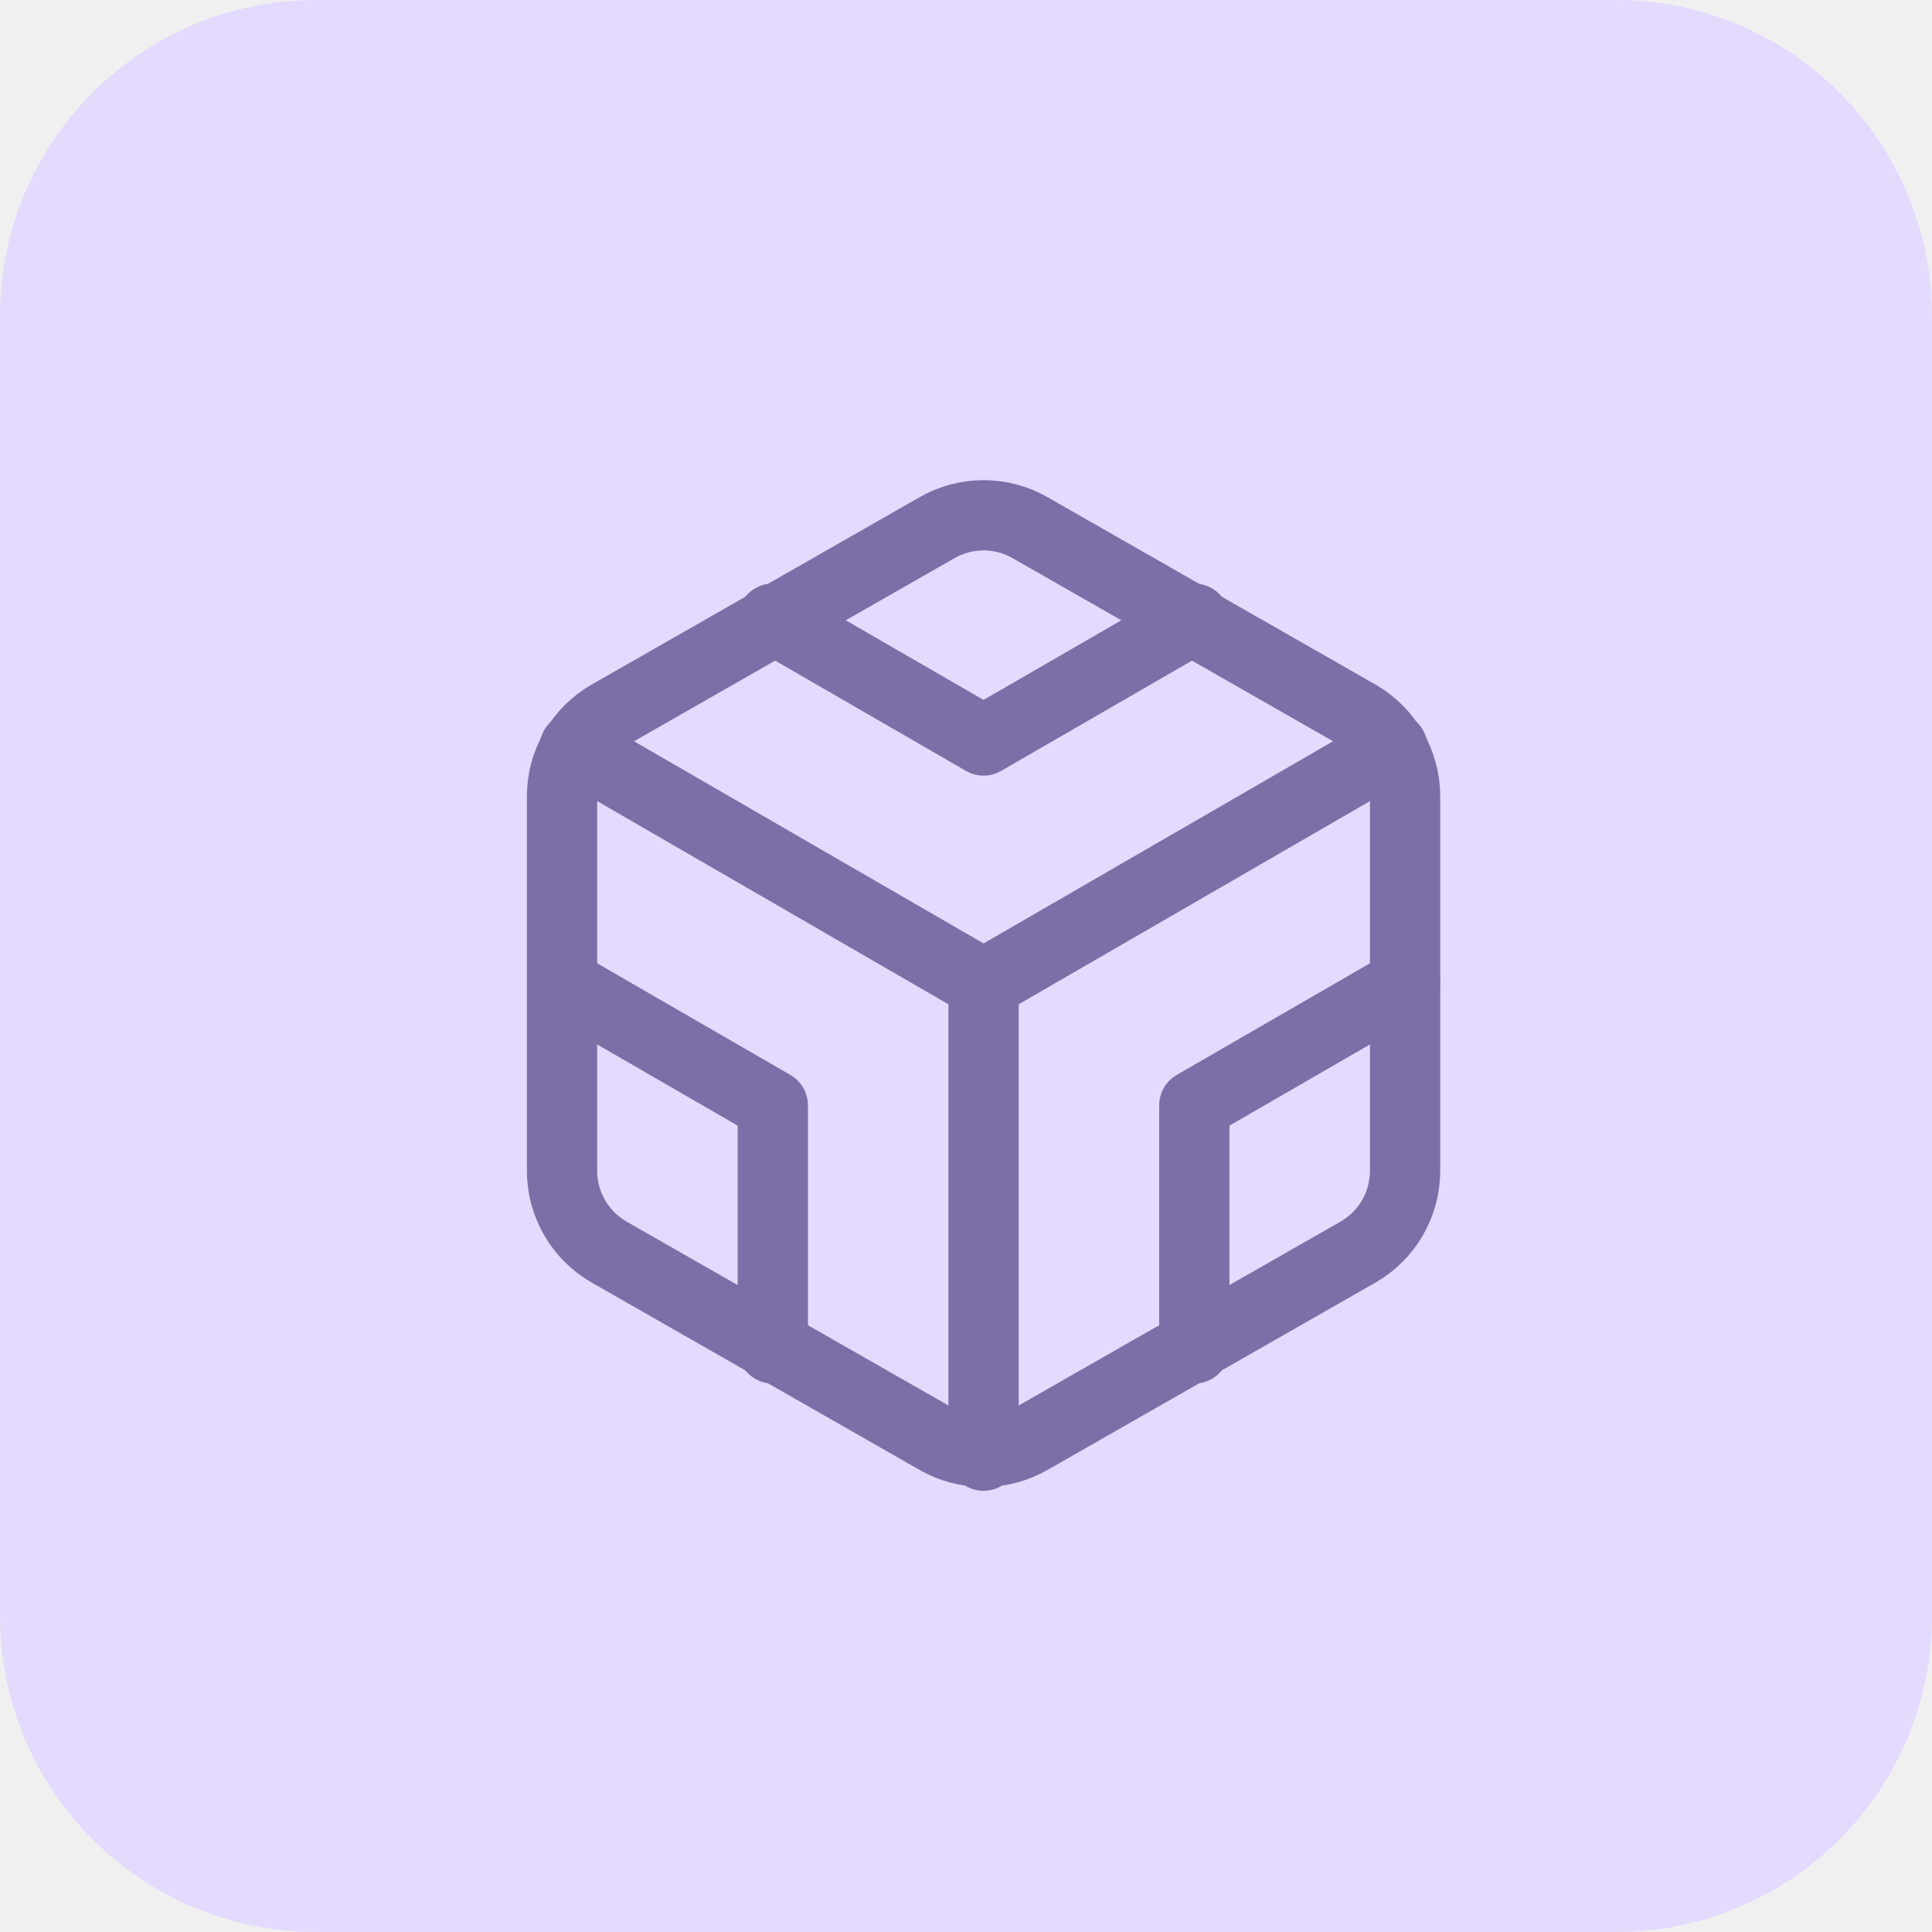
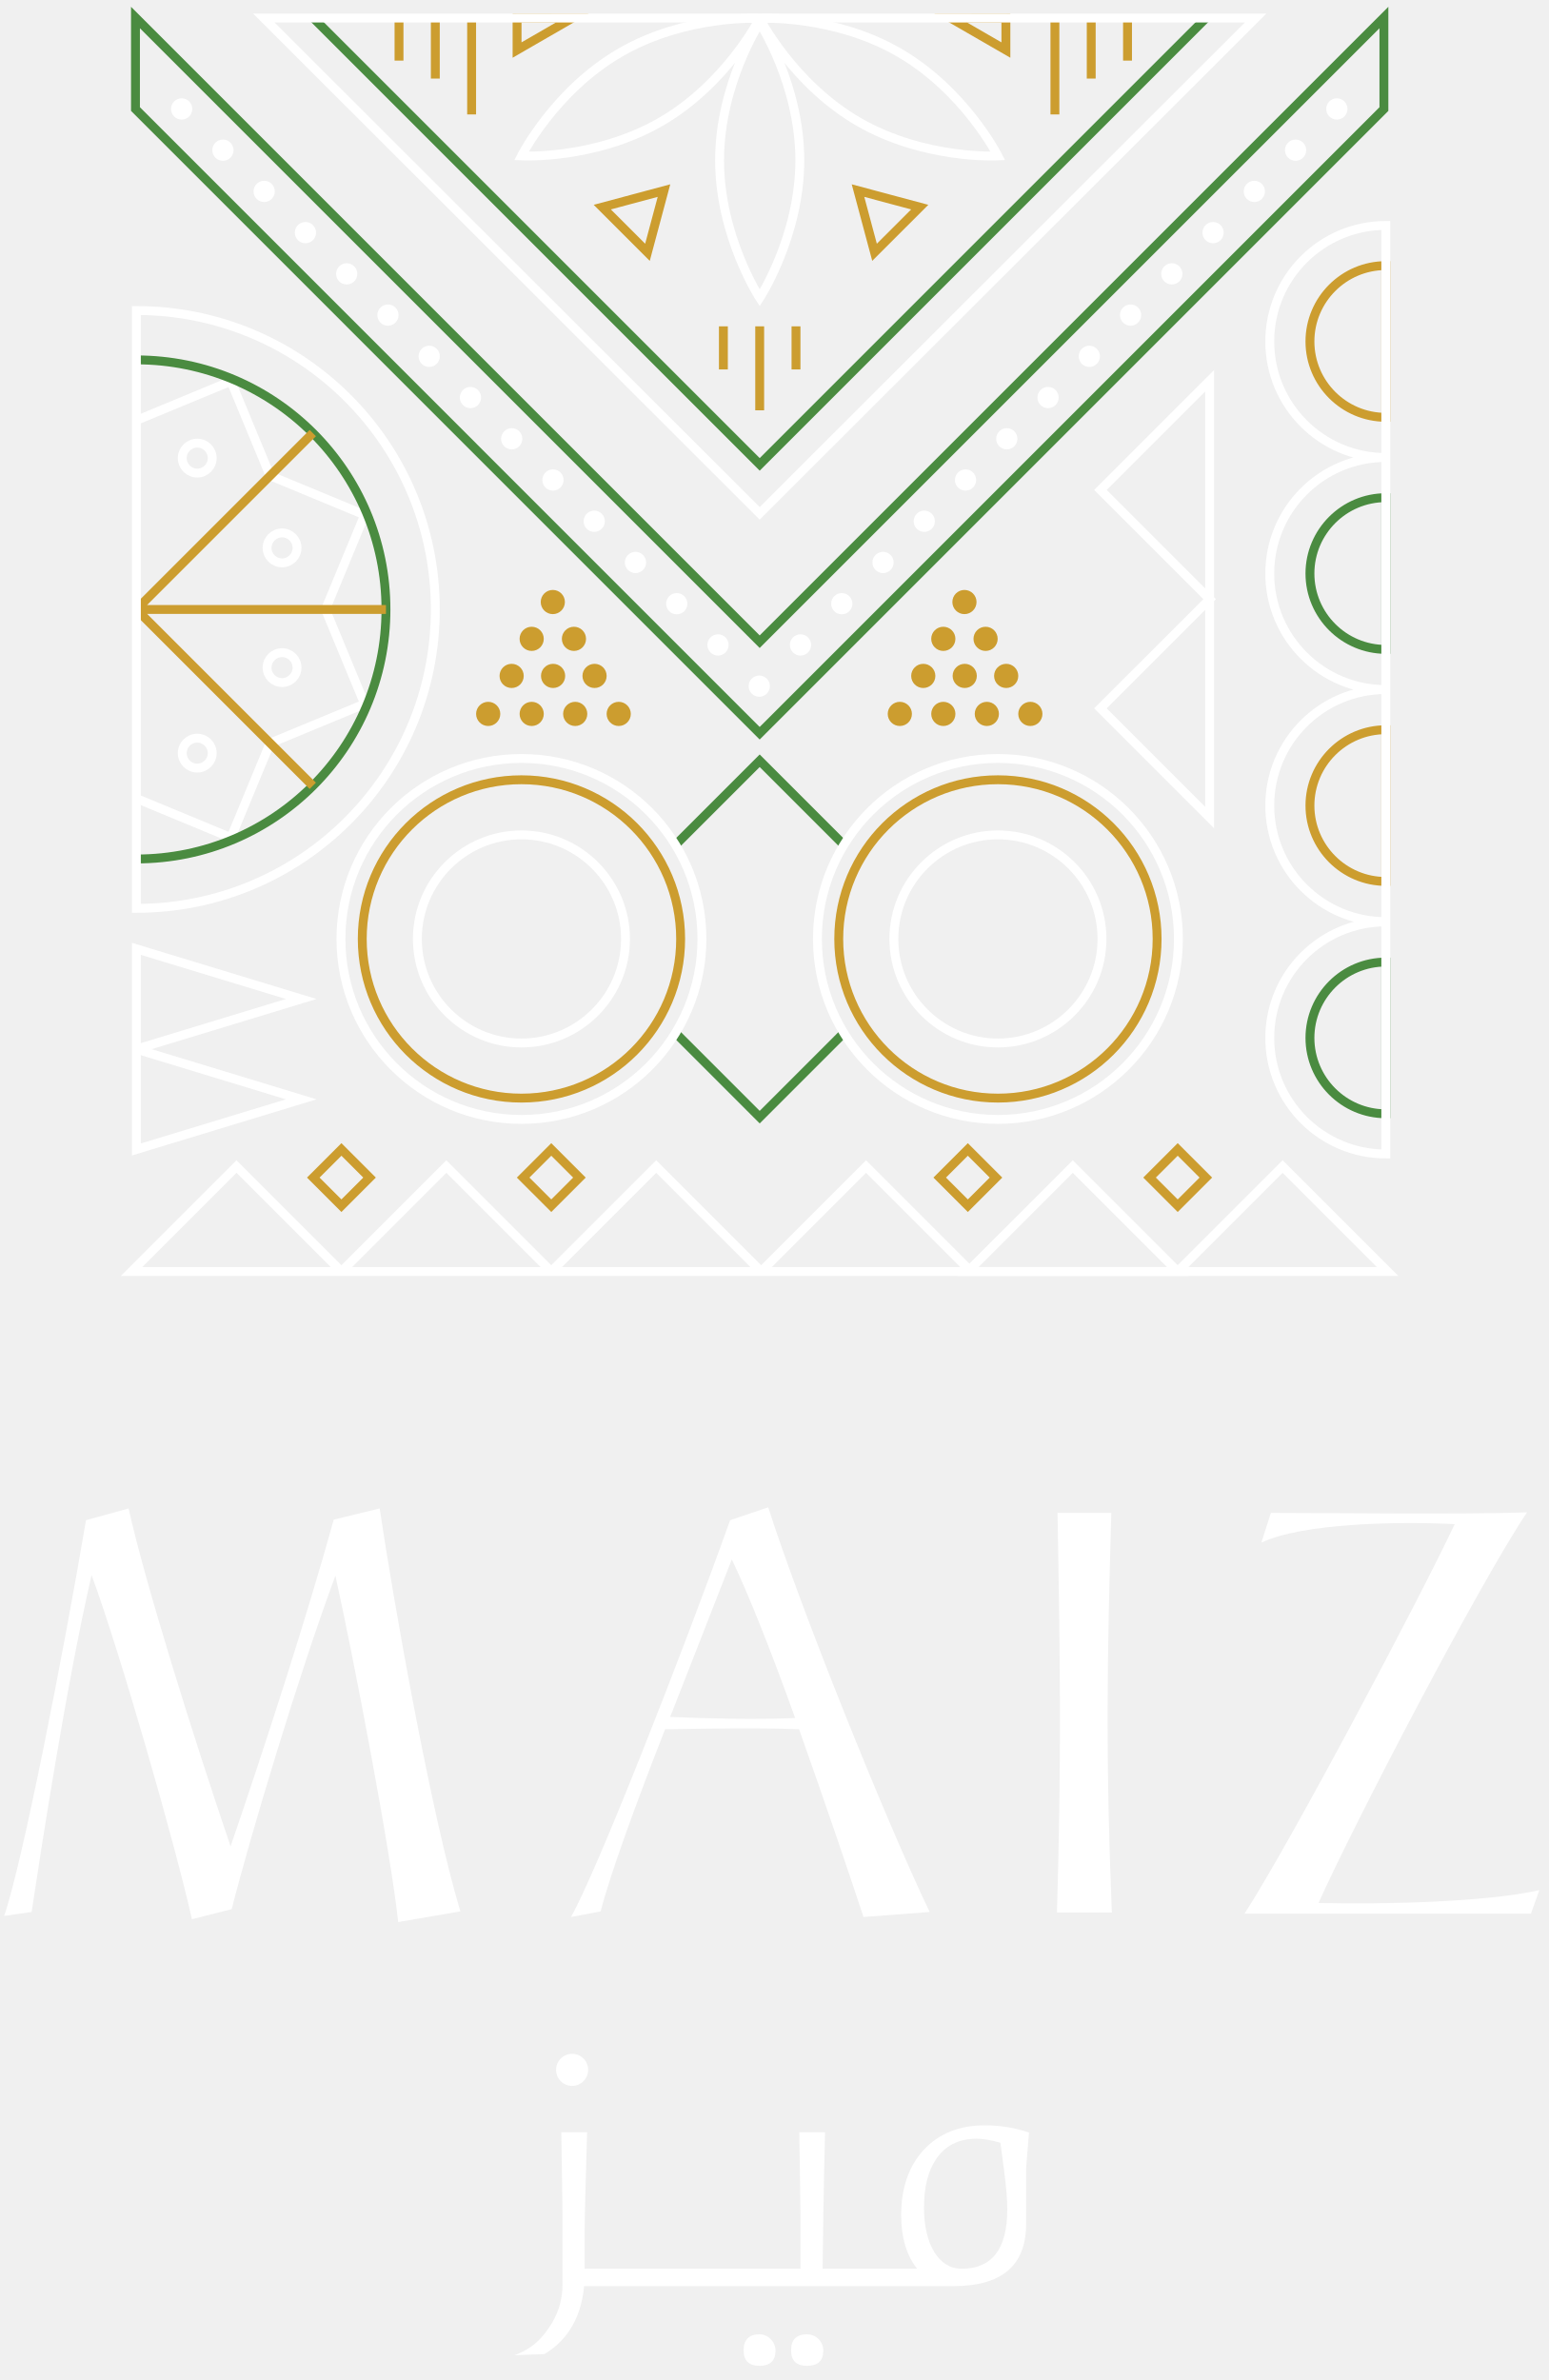
- <svg xmlns="http://www.w3.org/2000/svg" width="55" height="55" viewBox="0 0 55 55" fill="none">
-   <rect width="55" height="55" rx="9" fill="#E3DAFE" />
-   <path d="M40 33.333V22.667C39.999 22.199 39.876 21.74 39.642 21.335C39.408 20.93 39.072 20.594 38.667 20.36L29.333 15.027C28.928 14.793 28.468 14.669 28 14.669C27.532 14.669 27.072 14.793 26.667 15.027L17.333 20.36C16.928 20.594 16.592 20.93 16.358 21.335C16.124 21.74 16 22.199 16 22.667V33.333C16 33.801 16.124 34.26 16.358 34.665C16.592 35.07 16.928 35.406 17.333 35.64L26.667 40.973C27.072 41.207 27.532 41.331 28 41.331C28.468 41.331 28.928 41.207 29.333 40.973L38.667 35.64C39.072 35.406 39.408 35.07 39.642 34.665C39.876 34.26 39.999 33.801 40 33.333Z" stroke="#7C6EA6" stroke-width="2" stroke-linecap="round" stroke-linejoin="round" />
-   <path d="M22 17.613L28 21.08L34 17.613" stroke="#7C6EA6" stroke-width="2" stroke-linecap="round" stroke-linejoin="round" />
-   <path d="M22 38.387V31.467L16 28" stroke="#7C6EA6" stroke-width="2" stroke-linecap="round" stroke-linejoin="round" />
-   <path d="M40 28L34 31.467V38.387" stroke="#7C6EA6" stroke-width="2" stroke-linecap="round" stroke-linejoin="round" />
-   <path d="M16.36 21.28L28 28.013L39.64 21.28" stroke="#7C6EA6" stroke-width="2" stroke-linecap="round" stroke-linejoin="round" />
-   <path d="M28 41.44V28" stroke="#7C6EA6" stroke-width="2" stroke-linecap="round" stroke-linejoin="round" />
+ <svg xmlns="http://www.w3.org/2000/svg" width="95" height="146" viewBox="0 0 95 146" fill="none">
+   <path d="M8.367 25.788L14.166 23.386L16.568 29.185L22.367 31.587L19.965 37.386L22.367 43.184L16.568 45.586L14.166 51.385L8.367 48.983M59.368 77.998L65.805 71.562L72.242 77.998H59.368Z" stroke="white" stroke-width="0.545" stroke-miterlimit="10" />
+   <path d="M8.367 22.077C16.821 22.077 23.675 28.931 23.675 37.385C23.675 45.839 16.821 52.693 8.367 52.693" stroke="#4A8B40" stroke-width="0.545" stroke-miterlimit="10" />
+   <path d="M34.651 36.931C34.651 37.341 34.319 37.673 33.91 37.673C33.5 37.673 33.169 37.341 33.169 36.931C33.169 36.522 33.5 36.19 33.91 36.19C34.319 36.19 34.651 36.522 34.651 36.931Z" fill="#CC9D2F" />
+   <path d="M33.355 39.19C33.355 39.599 33.023 39.931 32.614 39.931C32.204 39.931 31.872 39.599 31.872 39.19C31.872 38.78 32.204 38.448 32.614 38.448C33.023 38.448 33.355 38.78 33.355 39.19Z" fill="#CC9D2F" />
+   <path d="M35.948 39.19C35.948 39.599 35.616 39.931 35.206 39.931C34.797 39.931 34.465 39.599 34.465 39.19C34.465 38.78 34.797 38.448 35.206 38.448C35.616 38.448 35.948 38.78 35.948 39.19Z" fill="#CC9D2F" />
+   <path d="M33.356 43.795C33.356 44.204 33.025 44.536 32.615 44.536C32.206 44.536 31.873 44.204 31.873 43.795C31.873 43.385 32.206 43.053 32.615 43.053C33.025 43.053 33.356 43.385 33.356 43.795Z" fill="#CC9D2F" />
+   <path d="M30.688 43.795C30.688 44.204 30.356 44.536 29.947 44.536C29.537 44.536 29.204 44.204 29.204 43.795C29.204 43.385 29.537 43.053 29.947 43.053C30.356 43.053 30.688 43.385 30.688 43.795Z" fill="#CC9D2F" />
+   <path d="M38.694 43.795C38.694 44.204 38.362 44.536 37.952 44.536C37.543 44.536 37.211 44.204 37.211 43.795C37.211 43.385 37.543 43.053 37.952 43.053C38.362 43.053 38.694 43.385 38.694 43.795Z" fill="#CC9D2F" />
+   <path d="M36.025 43.795C36.025 44.204 35.693 44.536 35.283 44.536C34.874 44.536 34.542 44.204 34.542 43.795C34.542 43.385 34.874 43.053 35.283 43.053C35.693 43.053 36.025 43.385 36.025 43.795Z" fill="#CC9D2F" />
+   <path d="M32.126 41.464C32.126 41.873 31.794 42.205 31.384 42.205C30.974 42.205 30.643 41.873 30.643 41.464C30.643 41.054 30.974 40.722 31.384 40.722C31.794 40.722 32.126 41.054 32.126 41.464Z" fill="#CC9D2F" />
+   <path d="M34.669 41.464C34.669 41.873 34.337 42.205 33.927 42.205C33.518 42.205 33.185 41.873 33.185 41.464C33.185 41.054 33.518 40.722 33.927 40.722C34.337 40.722 34.669 41.054 34.669 41.464Z" fill="#CC9D2F" />
+   <path d="M37.212 41.464C37.212 41.873 36.88 42.205 36.471 42.205C36.061 42.205 35.729 41.873 35.729 41.464C35.729 41.054 36.061 40.722 36.471 40.722C36.88 40.722 37.212 41.054 37.212 41.464Z" fill="#CC9D2F" />
+   <path d="M59.901 36.931C59.901 37.341 59.569 37.673 59.16 37.673C58.75 37.673 58.419 37.341 58.419 36.931C58.419 36.522 58.75 36.19 59.16 36.19C59.569 36.19 59.901 36.522 59.901 36.931Z" fill="#CC9D2F" />
+   <path d="M58.605 39.19C58.605 39.599 58.273 39.931 57.863 39.931C57.454 39.931 57.122 39.599 57.122 39.19C57.122 38.78 57.454 38.448 57.863 38.448C58.273 38.448 58.605 38.78 58.605 39.19Z" fill="#CC9D2F" />
+   <path d="M61.198 39.19C61.198 39.599 60.866 39.931 60.456 39.931C60.047 39.931 59.715 39.599 59.715 39.19C59.715 38.78 60.047 38.448 60.456 38.448C60.866 38.448 61.198 38.78 61.198 39.19Z" fill="#CC9D2F" />
+   <path d="M58.606 43.795C58.606 44.204 58.275 44.536 57.865 44.536C57.455 44.536 57.123 44.204 57.123 43.795C57.123 43.385 57.455 43.053 57.865 43.053C58.275 43.053 58.606 43.385 58.606 43.795Z" fill="#CC9D2F" />
+   <path d="M55.938 43.795C55.938 44.204 55.606 44.536 55.196 44.536C54.787 44.536 54.454 44.204 54.454 43.795C54.454 43.385 54.787 43.053 55.196 43.053C55.606 43.053 55.938 43.385 55.938 43.795Z" fill="#CC9D2F" />
+   <path d="M63.944 43.795C63.944 44.204 63.612 44.536 63.202 44.536C62.793 44.536 62.461 44.204 62.461 43.795C62.461 43.385 62.793 43.053 63.202 43.053C63.612 43.053 63.944 43.385 63.944 43.795Z" fill="#CC9D2F" />
+   <path d="M61.275 43.795C61.275 44.204 60.943 44.536 60.534 44.536C60.124 44.536 59.791 44.204 59.791 43.795C59.791 43.385 60.124 43.053 60.534 43.053C60.943 43.053 61.275 43.385 61.275 43.795Z" fill="#CC9D2F" />
+   <path d="M57.376 41.464C57.376 41.873 57.044 42.205 56.634 42.205C56.224 42.205 55.893 41.873 55.893 41.464C55.893 41.054 56.224 40.722 56.634 40.722C57.044 40.722 57.376 41.054 57.376 41.464Z" fill="#CC9D2F" />
+   <path d="M59.919 41.464C59.919 41.873 59.587 42.205 59.177 42.205C58.768 42.205 58.435 41.873 58.435 41.464C58.435 41.054 58.768 40.722 59.177 40.722C59.587 40.722 59.919 41.054 59.919 41.464Z" fill="#CC9D2F" />
+   <path d="M62.462 41.464C62.462 41.873 62.13 42.205 61.721 42.205C61.311 42.205 60.978 41.873 60.978 41.464C60.978 41.054 61.311 40.722 61.721 40.722C62.13 40.722 62.462 41.054 62.462 41.464Z" fill="#CC9D2F" />
+   <path d="M49.061 9.836C49.061 14.496 46.6 18.274 46.6 18.274C46.6 18.274 44.139 14.496 44.139 9.836C44.139 5.176 46.6 1.399 46.6 1.399C46.6 1.399 49.061 5.176 49.061 9.836ZM55.138 3.216C59.173 5.546 61.214 9.566 61.214 9.566C61.214 9.566 56.712 9.808 52.677 7.478C48.642 5.148 46.6 1.129 46.6 1.129C46.6 1.129 51.102 0.885 55.138 3.216ZM38.063 3.216C42.098 0.885 46.6 1.129 46.6 1.129C46.6 1.129 44.559 5.148 40.524 7.478C36.488 9.808 31.986 9.566 31.986 9.566C31.986 9.566 34.027 5.546 38.063 3.216Z" stroke="white" stroke-width="0.545" stroke-miterlimit="10" />
+   <path d="M73.96 1.128L46.601 28.487L19.189 1.075" stroke="#4A8B40" stroke-width="0.545" stroke-miterlimit="10" />
+   <path d="M46.689 77.998L53.126 71.562L59.562 77.998H46.689ZM20.943 77.998L27.38 71.562L33.816 77.998H20.943ZM33.816 77.998L40.253 71.562L46.689 77.998H33.816ZM72.241 77.998L78.677 71.562L85.114 77.998H85.006H8.193H8.07L14.507 71.562L20.943 77.998H72.241ZM74.2 36.755L67.501 30.056L74.2 23.359V50.151L67.501 43.453L74.2 36.755ZM8.366 64.36L18.477 61.283L8.366 58.206V64.36ZM8.366 70.514L18.477 67.438L8.366 64.36V70.514Z" stroke="white" stroke-width="0.545" stroke-miterlimit="10" />
+   <path d="M24.476 1.076V3.72M52.631 11.692L53.645 15.477L56.417 12.706L52.631 11.692ZM40.729 11.692L36.944 12.706L39.716 15.477L40.729 11.692ZM35.111 1.11L31.717 1.104V3.07L35.111 1.11ZM58.308 1.11L61.702 3.07V1.104L58.308 1.11ZM46.6 20.021V25.171V20.021ZM44.373 20.021V22.665V20.021ZM48.827 20.021V22.665V20.021ZM66.936 1.076V4.819V1.076ZM64.709 1.076V7.019V1.076ZM69.163 1.076V3.72V1.076ZM26.703 1.076V4.819V1.076ZM28.93 1.076V7.019V1.076Z" stroke="#CC9D2F" stroke-width="0.545" stroke-miterlimit="10" />
+   <path d="M85.006 68.324C82.44 68.324 80.353 66.236 80.353 63.671C80.353 61.105 82.44 59.018 85.006 59.018V68.324Z" stroke="#4A8B40" stroke-width="0.545" stroke-miterlimit="10" />
+   <path d="M85.006 54.071C82.44 54.071 80.353 51.983 80.353 49.418C80.353 46.852 82.44 44.765 85.006 44.765V54.071Z" stroke="#CC9D2F" stroke-width="0.545" stroke-miterlimit="10" />
+   <path d="M85.006 39.836C82.44 39.836 80.353 37.748 80.353 35.182C80.353 32.617 82.44 30.53 85.006 30.53V39.836Z" stroke="#4A8B40" stroke-width="0.545" stroke-miterlimit="10" />
+   <path d="M85.006 25.6C82.44 25.6 80.353 23.512 80.353 20.947C80.353 18.381 82.44 16.294 85.006 16.294V25.6Z" stroke="#CC9D2F" stroke-width="0.545" stroke-miterlimit="10" />
+   <path d="M51.763 63.367L46.6 68.531L41.437 63.367M41.512 51.755L46.6 46.667L51.763 51.831" stroke="#4A8B40" stroke-width="0.545" stroke-miterlimit="10" />
+   <path d="M8.366 37.386L19.186 26.566M72.241 73.964L70.515 72.238L72.241 70.512L73.967 72.238L72.241 73.964ZM20.943 73.964L19.217 72.238L20.943 70.512L22.669 72.238L20.943 73.964ZM33.816 73.964L32.09 72.238L33.816 70.512L35.542 72.238L33.816 73.964ZM59.368 73.964L57.642 72.238L59.368 70.512L61.094 72.238L59.368 73.964ZM8.366 37.386H23.674H8.366ZM8.31 37.329L19.186 48.205L8.31 37.329Z" stroke="#CC9D2F" stroke-width="0.545" stroke-miterlimit="10" />
+   <path d="M18.22 33.611C18.22 34.117 17.809 34.529 17.302 34.529C16.795 34.529 16.384 34.117 16.384 33.611C16.384 33.104 16.795 32.692 17.302 32.692C17.809 32.692 18.22 33.104 18.22 33.611ZM13.017 28.102C13.017 28.609 12.606 29.021 12.099 29.021C11.592 29.021 11.181 28.609 11.181 28.102C11.181 27.596 11.592 27.184 12.099 27.184C12.606 27.184 13.017 27.596 13.017 28.102ZM13.017 46.2C13.017 46.707 12.606 47.118 12.099 47.118C11.592 47.118 11.181 46.707 11.181 46.2C11.181 45.694 11.592 45.282 12.099 45.282C12.606 45.282 13.017 45.694 13.017 46.2ZM18.22 40.955C18.22 41.462 17.809 41.872 17.302 41.872C16.795 41.872 16.384 41.462 16.384 40.955C16.384 40.447 16.795 40.037 17.302 40.037C17.809 40.037 18.22 40.447 18.22 40.955ZM50.142 57.599C50.142 63.714 55.099 68.67 61.213 68.67C67.328 68.67 72.285 63.714 72.285 57.599C72.285 51.485 67.328 46.528 61.213 46.528C55.099 46.528 50.142 51.485 50.142 57.599ZM20.915 57.599C20.915 63.714 25.871 68.67 31.986 68.67C38.1 68.67 43.057 63.714 43.057 57.599C43.057 51.485 38.1 46.528 31.986 46.528C25.871 46.528 20.915 51.485 20.915 57.599Z" stroke="white" stroke-width="0.545" stroke-miterlimit="10" />
+   <path d="M51.449 57.599C51.449 62.992 55.821 67.363 61.213 67.363C66.606 67.363 70.978 62.992 70.978 57.599C70.978 52.206 66.606 47.834 61.213 47.834C55.821 47.834 51.449 52.206 51.449 57.599Z" stroke="#CC9D2F" stroke-width="0.545" stroke-miterlimit="10" />
+   <path d="M61.213 63.982C57.694 63.982 54.83 61.119 54.83 57.598C54.83 54.079 57.694 51.216 61.213 51.216C64.733 51.216 67.597 54.079 67.597 57.598C67.597 61.119 64.733 63.982 61.213 63.982Z" stroke="white" stroke-width="0.545" stroke-miterlimit="10" />
+   <path d="M22.221 57.599C22.221 62.992 26.593 67.363 31.985 67.363C37.379 67.363 41.751 62.992 41.751 57.599C41.751 52.206 37.379 47.834 31.985 47.834C26.593 47.834 22.221 52.206 22.221 57.599Z" stroke="#CC9D2F" stroke-width="0.545" stroke-miterlimit="10" />
+   <path d="M31.986 63.982C28.466 63.982 25.602 61.119 25.602 57.598C25.602 54.079 28.466 51.216 31.986 51.216C35.505 51.216 38.369 54.079 38.369 57.598C38.369 61.119 35.505 63.982 31.986 63.982Z" stroke="white" stroke-width="0.545" stroke-miterlimit="10" />
+   <path d="M8.31 1.075L46.599 39.365L84.89 1.075V6.69L46.599 44.98L8.31 6.69V1.075Z" stroke="#4A8B40" stroke-width="0.545" stroke-miterlimit="10" />
+   <path d="M49.66 39.563C49.66 39.87 49.411 40.119 49.103 40.119C48.797 40.119 48.548 39.87 48.548 39.563C48.548 39.256 48.797 39.007 49.103 39.007C49.411 39.007 49.66 39.256 49.66 39.563Z" fill="white" />
+   <path d="M49.66 39.563C49.66 39.87 49.411 40.119 49.103 40.119C48.797 40.119 48.548 39.87 48.548 39.563C48.548 39.256 48.797 39.007 49.103 39.007C49.411 39.007 49.66 39.256 49.66 39.563Z" stroke="white" stroke-width="0.191" stroke-miterlimit="10" />
+   <path d="M52.191 37.034C52.191 37.34 51.942 37.59 51.635 37.59C51.328 37.59 51.079 37.34 51.079 37.034C51.079 36.727 51.328 36.477 51.635 36.477C51.942 36.477 52.191 36.727 52.191 37.034Z" fill="white" />
+   <path d="M52.191 37.034C52.191 37.34 51.942 37.59 51.635 37.59C51.328 37.59 51.079 37.34 51.079 37.034C51.079 36.727 51.328 36.477 51.635 36.477C51.942 36.477 52.191 36.727 52.191 37.034Z" stroke="white" stroke-width="0.191" stroke-miterlimit="10" />
+   <path d="M54.722 34.505C54.722 34.811 54.473 35.061 54.166 35.061C53.859 35.061 53.61 34.811 53.61 34.505C53.61 34.198 53.859 33.948 54.166 33.948C54.473 33.948 54.722 34.198 54.722 34.505Z" fill="white" />
+   <path d="M54.722 34.505C54.722 34.811 54.473 35.061 54.166 35.061C53.859 35.061 53.61 34.811 53.61 34.505C53.61 34.198 53.859 33.948 54.166 33.948C54.473 33.948 54.722 34.198 54.722 34.505Z" stroke="white" stroke-width="0.191" stroke-miterlimit="10" />
+   <path d="M57.252 31.975C57.252 32.282 57.003 32.532 56.696 32.532C56.389 32.532 56.14 32.282 56.14 31.975C56.14 31.669 56.389 31.419 56.696 31.419C57.003 31.419 57.252 31.669 57.252 31.975Z" fill="white" />
+   <path d="M57.252 31.975C57.252 32.282 57.003 32.532 56.696 32.532C56.389 32.532 56.14 32.282 56.14 31.975C56.14 31.669 56.389 31.419 56.696 31.419C57.003 31.419 57.252 31.669 57.252 31.975Z" stroke="white" stroke-width="0.191" stroke-miterlimit="10" />
+   <path d="M59.783 29.446C59.783 29.753 59.534 30.002 59.227 30.002C58.92 30.002 58.671 29.753 58.671 29.446C58.671 29.139 58.92 28.89 59.227 28.89C59.534 28.89 59.783 29.139 59.783 29.446Z" fill="white" />
+   <path d="M59.783 29.446C59.783 29.753 59.534 30.002 59.227 30.002C58.92 30.002 58.671 29.753 58.671 29.446C58.671 29.139 58.92 28.89 59.227 28.89C59.534 28.89 59.783 29.139 59.783 29.446Z" stroke="white" stroke-width="0.191" stroke-miterlimit="10" />
+   <path d="M62.313 26.917C62.313 27.224 62.065 27.473 61.757 27.473C61.45 27.473 61.202 27.224 61.202 26.917C61.202 26.61 61.45 26.361 61.757 26.361C62.065 26.361 62.313 26.61 62.313 26.917Z" fill="white" />
+   <path d="M62.313 26.917C62.313 27.224 62.065 27.473 61.757 27.473C61.45 27.473 61.202 27.224 61.202 26.917C61.202 26.61 61.45 26.361 61.757 26.361C62.065 26.361 62.313 26.61 62.313 26.917Z" stroke="white" stroke-width="0.191" stroke-miterlimit="10" />
+   <path d="M64.844 24.387C64.844 24.694 64.596 24.944 64.288 24.944C63.981 24.944 63.733 24.694 63.733 24.387C63.733 24.081 63.981 23.831 64.288 23.831C64.596 23.831 64.844 24.081 64.844 24.387Z" fill="white" />
+   <path d="M64.844 24.387C64.844 24.694 64.596 24.944 64.288 24.944C63.981 24.944 63.733 24.694 63.733 24.387C63.733 24.081 63.981 23.831 64.288 23.831C64.596 23.831 64.844 24.081 64.844 24.387Z" stroke="white" stroke-width="0.191" stroke-miterlimit="10" />
+   <path d="M67.375 21.859C67.375 22.165 67.126 22.415 66.818 22.415C66.512 22.415 66.263 22.165 66.263 21.859C66.263 21.552 66.512 21.302 66.818 21.302C67.126 21.302 67.375 21.552 67.375 21.859Z" fill="white" />
+   <path d="M67.375 21.859C67.375 22.165 67.126 22.415 66.818 22.415C66.512 22.415 66.263 22.165 66.263 21.859C66.263 21.552 66.512 21.302 66.818 21.302C67.126 21.302 67.375 21.552 67.375 21.859Z" stroke="white" stroke-width="0.191" stroke-miterlimit="10" />
+   <path d="M69.906 19.329C69.906 19.636 69.657 19.886 69.349 19.886C69.043 19.886 68.794 19.636 68.794 19.329C68.794 19.023 69.043 18.773 69.349 18.773C69.657 18.773 69.906 19.023 69.906 19.329Z" fill="white" />
+   <path d="M69.906 19.329C69.906 19.636 69.657 19.886 69.349 19.886C69.043 19.886 68.794 19.636 68.794 19.329C68.794 19.023 69.043 18.773 69.349 18.773C69.657 18.773 69.906 19.023 69.906 19.329Z" stroke="white" stroke-width="0.191" stroke-miterlimit="10" />
+   <path d="M72.437 16.8C72.437 17.107 72.188 17.356 71.88 17.356C71.574 17.356 71.325 17.107 71.325 16.8C71.325 16.493 71.574 16.244 71.88 16.244C72.188 16.244 72.437 16.493 72.437 16.8Z" fill="white" />
+   <path d="M72.437 16.8C72.437 17.107 72.188 17.356 71.88 17.356C71.574 17.356 71.325 17.107 71.325 16.8C71.325 16.493 71.574 16.244 71.88 16.244C72.188 16.244 72.437 16.493 72.437 16.8Z" stroke="white" stroke-width="0.191" stroke-miterlimit="10" />
+   <path d="M74.967 14.271C74.967 14.578 74.718 14.827 74.411 14.827C74.104 14.827 73.855 14.578 73.855 14.271C73.855 13.964 74.104 13.714 74.411 13.714C74.718 13.714 74.967 13.964 74.967 14.271Z" fill="white" />
+   <path d="M74.967 14.271C74.967 14.578 74.718 14.827 74.411 14.827C74.104 14.827 73.855 14.578 73.855 14.271C73.855 13.964 74.104 13.714 74.411 13.714C74.718 13.714 74.967 13.964 74.967 14.271Z" stroke="white" stroke-width="0.191" stroke-miterlimit="10" />
+   <path d="M77.498 11.742C77.498 12.049 77.249 12.298 76.942 12.298C76.635 12.298 76.386 12.049 76.386 11.742C76.386 11.435 76.635 11.185 76.942 11.185C77.249 11.185 77.498 11.435 77.498 11.742Z" fill="white" />
+   <path d="M77.498 11.742C77.498 12.049 77.249 12.298 76.942 12.298C76.635 12.298 76.386 12.049 76.386 11.742C76.386 11.435 76.635 11.185 76.942 11.185C77.249 11.185 77.498 11.435 77.498 11.742Z" stroke="white" stroke-width="0.191" stroke-miterlimit="10" />
+   <path d="M80.028 9.213C80.028 9.519 79.779 9.769 79.472 9.769C79.165 9.769 78.916 9.519 78.916 9.213C78.916 8.906 79.165 8.656 79.472 8.656C79.779 8.656 80.028 8.906 80.028 9.213Z" fill="white" />
+   <path d="M80.028 9.213C80.028 9.519 79.779 9.769 79.472 9.769C79.165 9.769 78.916 9.519 78.916 9.213C78.916 8.906 79.165 8.656 79.472 8.656C79.779 8.656 80.028 8.906 80.028 9.213Z" stroke="white" stroke-width="0.191" stroke-miterlimit="10" />
+   <path d="M82.559 6.683C82.559 6.99 82.311 7.24 82.003 7.24C81.696 7.24 81.448 6.99 81.448 6.683C81.448 6.377 81.696 6.127 82.003 6.127C82.311 6.127 82.559 6.377 82.559 6.683Z" fill="white" />
+   <path d="M82.559 6.683C82.559 6.99 82.311 7.24 82.003 7.24C81.696 7.24 81.448 6.99 81.448 6.683C81.448 6.377 81.696 6.127 82.003 6.127C82.311 6.127 82.559 6.377 82.559 6.683Z" stroke="white" stroke-width="0.191" stroke-miterlimit="10" />
+   <path d="M47.13 42.092C47.13 42.399 46.881 42.648 46.573 42.648C46.267 42.648 46.018 42.399 46.018 42.092C46.018 41.785 46.267 41.536 46.573 41.536C46.881 41.536 47.13 41.785 47.13 42.092Z" fill="white" />
+   <path d="M47.13 42.092C47.13 42.399 46.881 42.648 46.573 42.648C46.267 42.648 46.018 42.399 46.018 42.092C46.018 41.785 46.267 41.536 46.573 41.536C46.881 41.536 47.13 41.785 47.13 42.092Z" stroke="white" stroke-width="0.191" stroke-miterlimit="10" />
+   <path d="M43.487 39.563C43.487 39.87 43.736 40.119 44.043 40.119C44.35 40.119 44.599 39.87 44.599 39.563C44.599 39.256 44.35 39.007 44.043 39.007C43.736 39.007 43.487 39.256 43.487 39.563Z" fill="white" />
+   <path d="M43.487 39.563C43.487 39.87 43.736 40.119 44.043 40.119C44.35 40.119 44.599 39.87 44.599 39.563C44.599 39.256 44.35 39.007 44.043 39.007C43.736 39.007 43.487 39.256 43.487 39.563Z" stroke="white" stroke-width="0.191" stroke-miterlimit="10" />
+   <path d="M40.956 37.034C40.956 37.34 41.205 37.59 41.512 37.59C41.819 37.59 42.068 37.34 42.068 37.034C42.068 36.727 41.819 36.477 41.512 36.477C41.205 36.477 40.956 36.727 40.956 37.034Z" fill="white" />
+   <path d="M40.956 37.034C40.956 37.34 41.205 37.59 41.512 37.59C41.819 37.59 42.068 37.34 42.068 37.034C42.068 36.727 41.819 36.477 41.512 36.477C41.205 36.477 40.956 36.727 40.956 37.034Z" stroke="white" stroke-width="0.191" stroke-miterlimit="10" />
+   <path d="M38.425 34.505C38.425 34.811 38.674 35.061 38.982 35.061C39.288 35.061 39.537 34.811 39.537 34.505C39.537 34.198 39.288 33.948 38.982 33.948C38.674 33.948 38.425 34.198 38.425 34.505Z" fill="white" />
+   <path d="M38.425 34.505C38.425 34.811 38.674 35.061 38.982 35.061C39.288 35.061 39.537 34.811 39.537 34.505C39.537 34.198 39.288 33.948 38.982 33.948C38.674 33.948 38.425 34.198 38.425 34.505Z" stroke="white" stroke-width="0.191" stroke-miterlimit="10" />
+   <path d="M35.895 31.975C35.895 32.282 36.143 32.532 36.451 32.532C36.758 32.532 37.006 32.282 37.006 31.975C37.006 31.669 36.758 31.419 36.451 31.419C36.143 31.419 35.895 31.669 35.895 31.975Z" fill="white" />
+   <path d="M35.895 31.975C35.895 32.282 36.143 32.532 36.451 32.532C36.758 32.532 37.006 32.282 37.006 31.975C37.006 31.669 36.758 31.419 36.451 31.419C36.143 31.419 35.895 31.669 35.895 31.975Z" stroke="white" stroke-width="0.191" stroke-miterlimit="10" />
+   <path d="M33.364 29.446C33.364 29.753 33.612 30.002 33.92 30.002C34.227 30.002 34.475 29.753 34.475 29.446C34.475 29.139 34.227 28.89 33.92 28.89C33.612 28.89 33.364 29.139 33.364 29.446Z" fill="white" />
+   <path d="M33.364 29.446C33.364 29.753 33.612 30.002 33.92 30.002C34.227 30.002 34.475 29.753 34.475 29.446C34.475 29.139 34.227 28.89 33.92 28.89C33.612 28.89 33.364 29.139 33.364 29.446Z" stroke="white" stroke-width="0.191" stroke-miterlimit="10" />
+   <path d="M30.833 26.917C30.833 27.224 31.082 27.473 31.39 27.473C31.696 27.473 31.945 27.224 31.945 26.917C31.945 26.61 31.696 26.361 31.39 26.361C31.082 26.361 30.833 26.61 30.833 26.917Z" fill="white" />
+   <path d="M30.833 26.917C30.833 27.224 31.082 27.473 31.39 27.473C31.696 27.473 31.945 27.224 31.945 26.917C31.945 26.61 31.696 26.361 31.39 26.361C31.082 26.361 30.833 26.61 30.833 26.917Z" stroke="white" stroke-width="0.191" stroke-miterlimit="10" />
+   <path d="M28.302 24.387C28.302 24.694 28.551 24.944 28.859 24.944C29.165 24.944 29.414 24.694 29.414 24.387C29.414 24.081 29.165 23.831 28.859 23.831C28.551 23.831 28.302 24.081 28.302 24.387Z" fill="white" />
+   <path d="M28.302 24.387C28.302 24.694 28.551 24.944 28.859 24.944C29.165 24.944 29.414 24.694 29.414 24.387C29.414 24.081 29.165 23.831 28.859 23.831C28.551 23.831 28.302 24.081 28.302 24.387Z" stroke="white" stroke-width="0.191" stroke-miterlimit="10" />
+   <path d="M25.772 21.859C25.772 22.165 26.021 22.415 26.328 22.415C26.635 22.415 26.884 22.165 26.884 21.859C26.884 21.552 26.635 21.302 26.328 21.302C26.021 21.302 25.772 21.552 25.772 21.859Z" fill="white" />
+   <path d="M25.772 21.859C25.772 22.165 26.021 22.415 26.328 22.415C26.635 22.415 26.884 22.165 26.884 21.859C26.884 21.552 26.635 21.302 26.328 21.302C26.021 21.302 25.772 21.552 25.772 21.859Z" stroke="white" stroke-width="0.191" stroke-miterlimit="10" />
+   <path d="M23.241 19.329C23.241 19.636 23.49 19.886 23.797 19.886C24.104 19.886 24.353 19.636 24.353 19.329C24.353 19.023 24.104 18.773 23.797 18.773C23.49 18.773 23.241 19.023 23.241 19.329Z" fill="white" />
+   <path d="M23.241 19.329C23.241 19.636 23.49 19.886 23.797 19.886C24.104 19.886 24.353 19.636 24.353 19.329C24.353 19.023 24.104 18.773 23.797 18.773C23.49 18.773 23.241 19.023 23.241 19.329Z" stroke="white" stroke-width="0.191" stroke-miterlimit="10" />
+   <path d="M20.711 16.8C20.711 17.107 20.96 17.356 21.267 17.356C21.574 17.356 21.823 17.107 21.823 16.8C21.823 16.493 21.574 16.244 21.267 16.244C20.96 16.244 20.711 16.493 20.711 16.8Z" fill="white" />
+   <path d="M20.711 16.8C20.711 17.107 20.96 17.356 21.267 17.356C21.574 17.356 21.823 17.107 21.823 16.8C21.823 16.493 21.574 16.244 21.267 16.244C20.96 16.244 20.711 16.493 20.711 16.8Z" stroke="white" stroke-width="0.191" stroke-miterlimit="10" />
+   <path d="M18.18 14.271C18.18 14.578 18.428 14.827 18.736 14.827C19.043 14.827 19.291 14.578 19.291 14.271C19.291 13.964 19.043 13.714 18.736 13.714C18.428 13.714 18.18 13.964 18.18 14.271Z" fill="white" />
+   <path d="M18.18 14.271C18.18 14.578 18.428 14.827 18.736 14.827C19.043 14.827 19.291 14.578 19.291 14.271C19.291 13.964 19.043 13.714 18.736 13.714C18.428 13.714 18.18 13.964 18.18 14.271Z" stroke="white" stroke-width="0.191" stroke-miterlimit="10" />
+   <path d="M15.649 11.742C15.649 12.049 15.897 12.298 16.205 12.298C16.512 12.298 16.76 12.049 16.76 11.742C16.76 11.435 16.512 11.185 16.205 11.185C15.897 11.185 15.649 11.435 15.649 11.742Z" fill="white" />
+   <path d="M15.649 11.742C15.649 12.049 15.897 12.298 16.205 12.298C16.512 12.298 16.76 12.049 16.76 11.742C16.76 11.435 16.512 11.185 16.205 11.185C15.897 11.185 15.649 11.435 15.649 11.742Z" stroke="white" stroke-width="0.191" stroke-miterlimit="10" />
+   <path d="M13.119 9.213C13.119 9.519 13.367 9.769 13.675 9.769C13.982 9.769 14.23 9.519 14.23 9.213C14.23 8.906 13.982 8.656 13.675 8.656C13.367 8.656 13.119 8.906 13.119 9.213Z" fill="white" />
+   <path d="M13.119 9.213C13.119 9.519 13.367 9.769 13.675 9.769C13.982 9.769 14.23 9.519 14.23 9.213C14.23 8.906 13.982 8.656 13.675 8.656C13.367 8.656 13.119 8.906 13.119 9.213Z" stroke="white" stroke-width="0.191" stroke-miterlimit="10" />
+   <path d="M10.587 6.683C10.587 6.99 10.836 7.24 11.144 7.24C11.45 7.24 11.699 6.99 11.699 6.683C11.699 6.377 11.45 6.127 11.144 6.127C10.836 6.127 10.587 6.377 10.587 6.683Z" fill="white" />
+   <path d="M10.587 6.683C10.587 6.99 10.836 7.24 11.144 7.24C11.45 7.24 11.699 6.99 11.699 6.683C11.699 6.377 11.45 6.127 11.144 6.127C10.836 6.127 10.587 6.377 10.587 6.683Z" stroke="white" stroke-width="0.191" stroke-miterlimit="10" />
+   <path d="M85.006 42.301V56.537C81.074 56.537 77.888 53.35 77.888 49.419C77.888 45.488 81.074 42.301 85.006 42.301ZM85.006 42.301C81.074 42.301 77.888 39.114 77.888 35.183C77.888 31.252 81.074 28.065 85.006 28.065M85.006 42.301V28.065M85.006 28.065C81.074 28.065 77.888 24.878 77.888 20.948C77.888 17.017 81.074 13.83 85.006 13.83V28.065ZM77.023 1.104L46.6 31.491L16.181 1.104H77.023ZM77.888 63.672C77.888 67.602 81.074 70.79 85.006 70.79V56.554C81.074 56.554 77.888 59.741 77.888 63.672ZM8.366 19.049V55.722C18.493 55.722 26.703 47.513 26.703 37.385C26.703 27.258 18.493 19.049 8.366 19.049Z" stroke="white" stroke-width="0.545" stroke-miterlimit="10" />
+   <path d="M23.29 92.535C24.115 98.138 26.453 111.34 28.24 117.253L24.425 117.907C23.977 113.644 21.674 101.611 20.573 96.66C18.339 102.677 15.314 112.75 14.213 117.116L11.772 117.735C10.81 113.368 7.372 101.37 5.618 96.626C4.072 103.295 2.49 113.644 1.94 117.288L0.255 117.529C1.355 114.366 3.9 101.405 5.275 93.256L7.887 92.535C8.919 97.176 11.91 106.699 14.144 113.265C16.173 107.352 18.82 99.204 20.471 93.222L23.29 92.535Z" fill="white" />
+   <path d="M47.124 92.466C49.049 98.516 54.275 111.546 57.025 117.288L52.968 117.597C52.246 115.396 50.664 110.721 49.015 106.08C46.299 105.977 43.445 106.045 40.797 106.08C38.976 110.721 37.394 115.087 36.844 117.253L35.022 117.597C36.569 114.916 41.898 101.336 44.786 93.257L47.124 92.466ZM44.889 95.663C42.414 101.989 41.761 103.673 41.108 105.324C43.548 105.427 46.299 105.496 48.774 105.392C47.365 101.439 45.886 97.726 44.889 95.663Z" fill="white" />
+   <path d="M68.169 92.81C67.894 102.195 67.825 108.177 68.202 117.323H64.834C65.108 108.143 65.04 102.161 64.868 92.81H68.169Z" fill="white" />
+   <path d="M77.957 92.809C81.43 92.809 89.784 92.912 93.668 92.775C90.781 97.073 83.114 111.753 80.879 116.738C84.936 116.841 91.33 116.669 94.425 115.947L93.909 117.391H76.341C79.126 113.093 87.102 98.035 89.233 93.497C85.727 93.326 79.917 93.428 77.373 94.632L77.957 92.809Z" fill="white" />
+   <path d="M46.591 143.197C45.947 143.197 45.613 143.531 45.613 144.175C45.613 144.819 45.947 145.13 46.591 145.13C47.235 145.13 47.569 144.819 47.569 144.197C47.569 143.641 47.102 143.197 46.591 143.197Z" fill="white" />
+   <path d="M49.501 143.197C48.857 143.197 48.524 143.531 48.524 144.175C48.524 144.819 48.857 145.13 49.501 145.13C50.168 145.13 50.501 144.819 50.501 144.197C50.501 143.641 50.057 143.197 49.501 143.197Z" fill="white" />
+   <path d="M58.988 139.176C57.566 139.176 56.678 137.643 56.678 135.443C56.678 134.175 56.922 133.2 57.411 132.466C57.967 131.621 58.811 131.199 59.899 131.199C60.321 131.199 60.81 131.289 61.366 131.443L61.589 133.133C61.722 134.133 61.788 134.932 61.788 135.533C61.788 137.953 60.855 139.176 58.988 139.176ZM35.861 139.176V136.787C35.877 135.355 35.928 133.855 36.012 130.858L36.014 130.802H34.432V130.858C34.434 130.965 34.434 131.069 34.436 131.172C34.452 132.213 34.466 133.077 34.477 133.81V133.832C34.486 134.593 34.497 135.208 34.503 135.73V140.154C34.503 140.975 34.304 141.731 33.883 142.464C33.304 143.42 32.692 144.059 31.56 144.479L33.4 144.409C34.928 143.485 35.742 141.982 35.859 139.886L35.861 139.176ZM50.457 139.336C50.473 137.905 50.525 133.855 50.608 130.858L50.61 130.802H49.029V130.858C49.031 130.965 49.031 131.069 49.033 131.172C49.048 132.213 49.062 133.077 49.074 133.81C49.085 134.69 49.096 135.378 49.102 135.95V139.608L50.457 139.336ZM35.552 140.242H58.477C61.456 140.242 62.943 138.976 62.943 136.421V133L63.12 130.822C62.299 130.533 61.388 130.378 60.388 130.378C58.833 130.378 57.589 130.89 56.656 131.887C55.745 132.888 55.278 134.22 55.278 135.887C55.278 137.265 55.612 138.355 56.256 139.176H52.479H35.552" fill="white" />
+   <path d="M36.077 126.975C36.077 127.518 35.637 127.958 35.094 127.958C34.55 127.958 34.11 127.518 34.11 126.975C34.11 126.431 34.55 125.991 35.094 125.991C35.637 125.991 36.077 126.431 36.077 126.975Z" fill="white" />
</svg>
